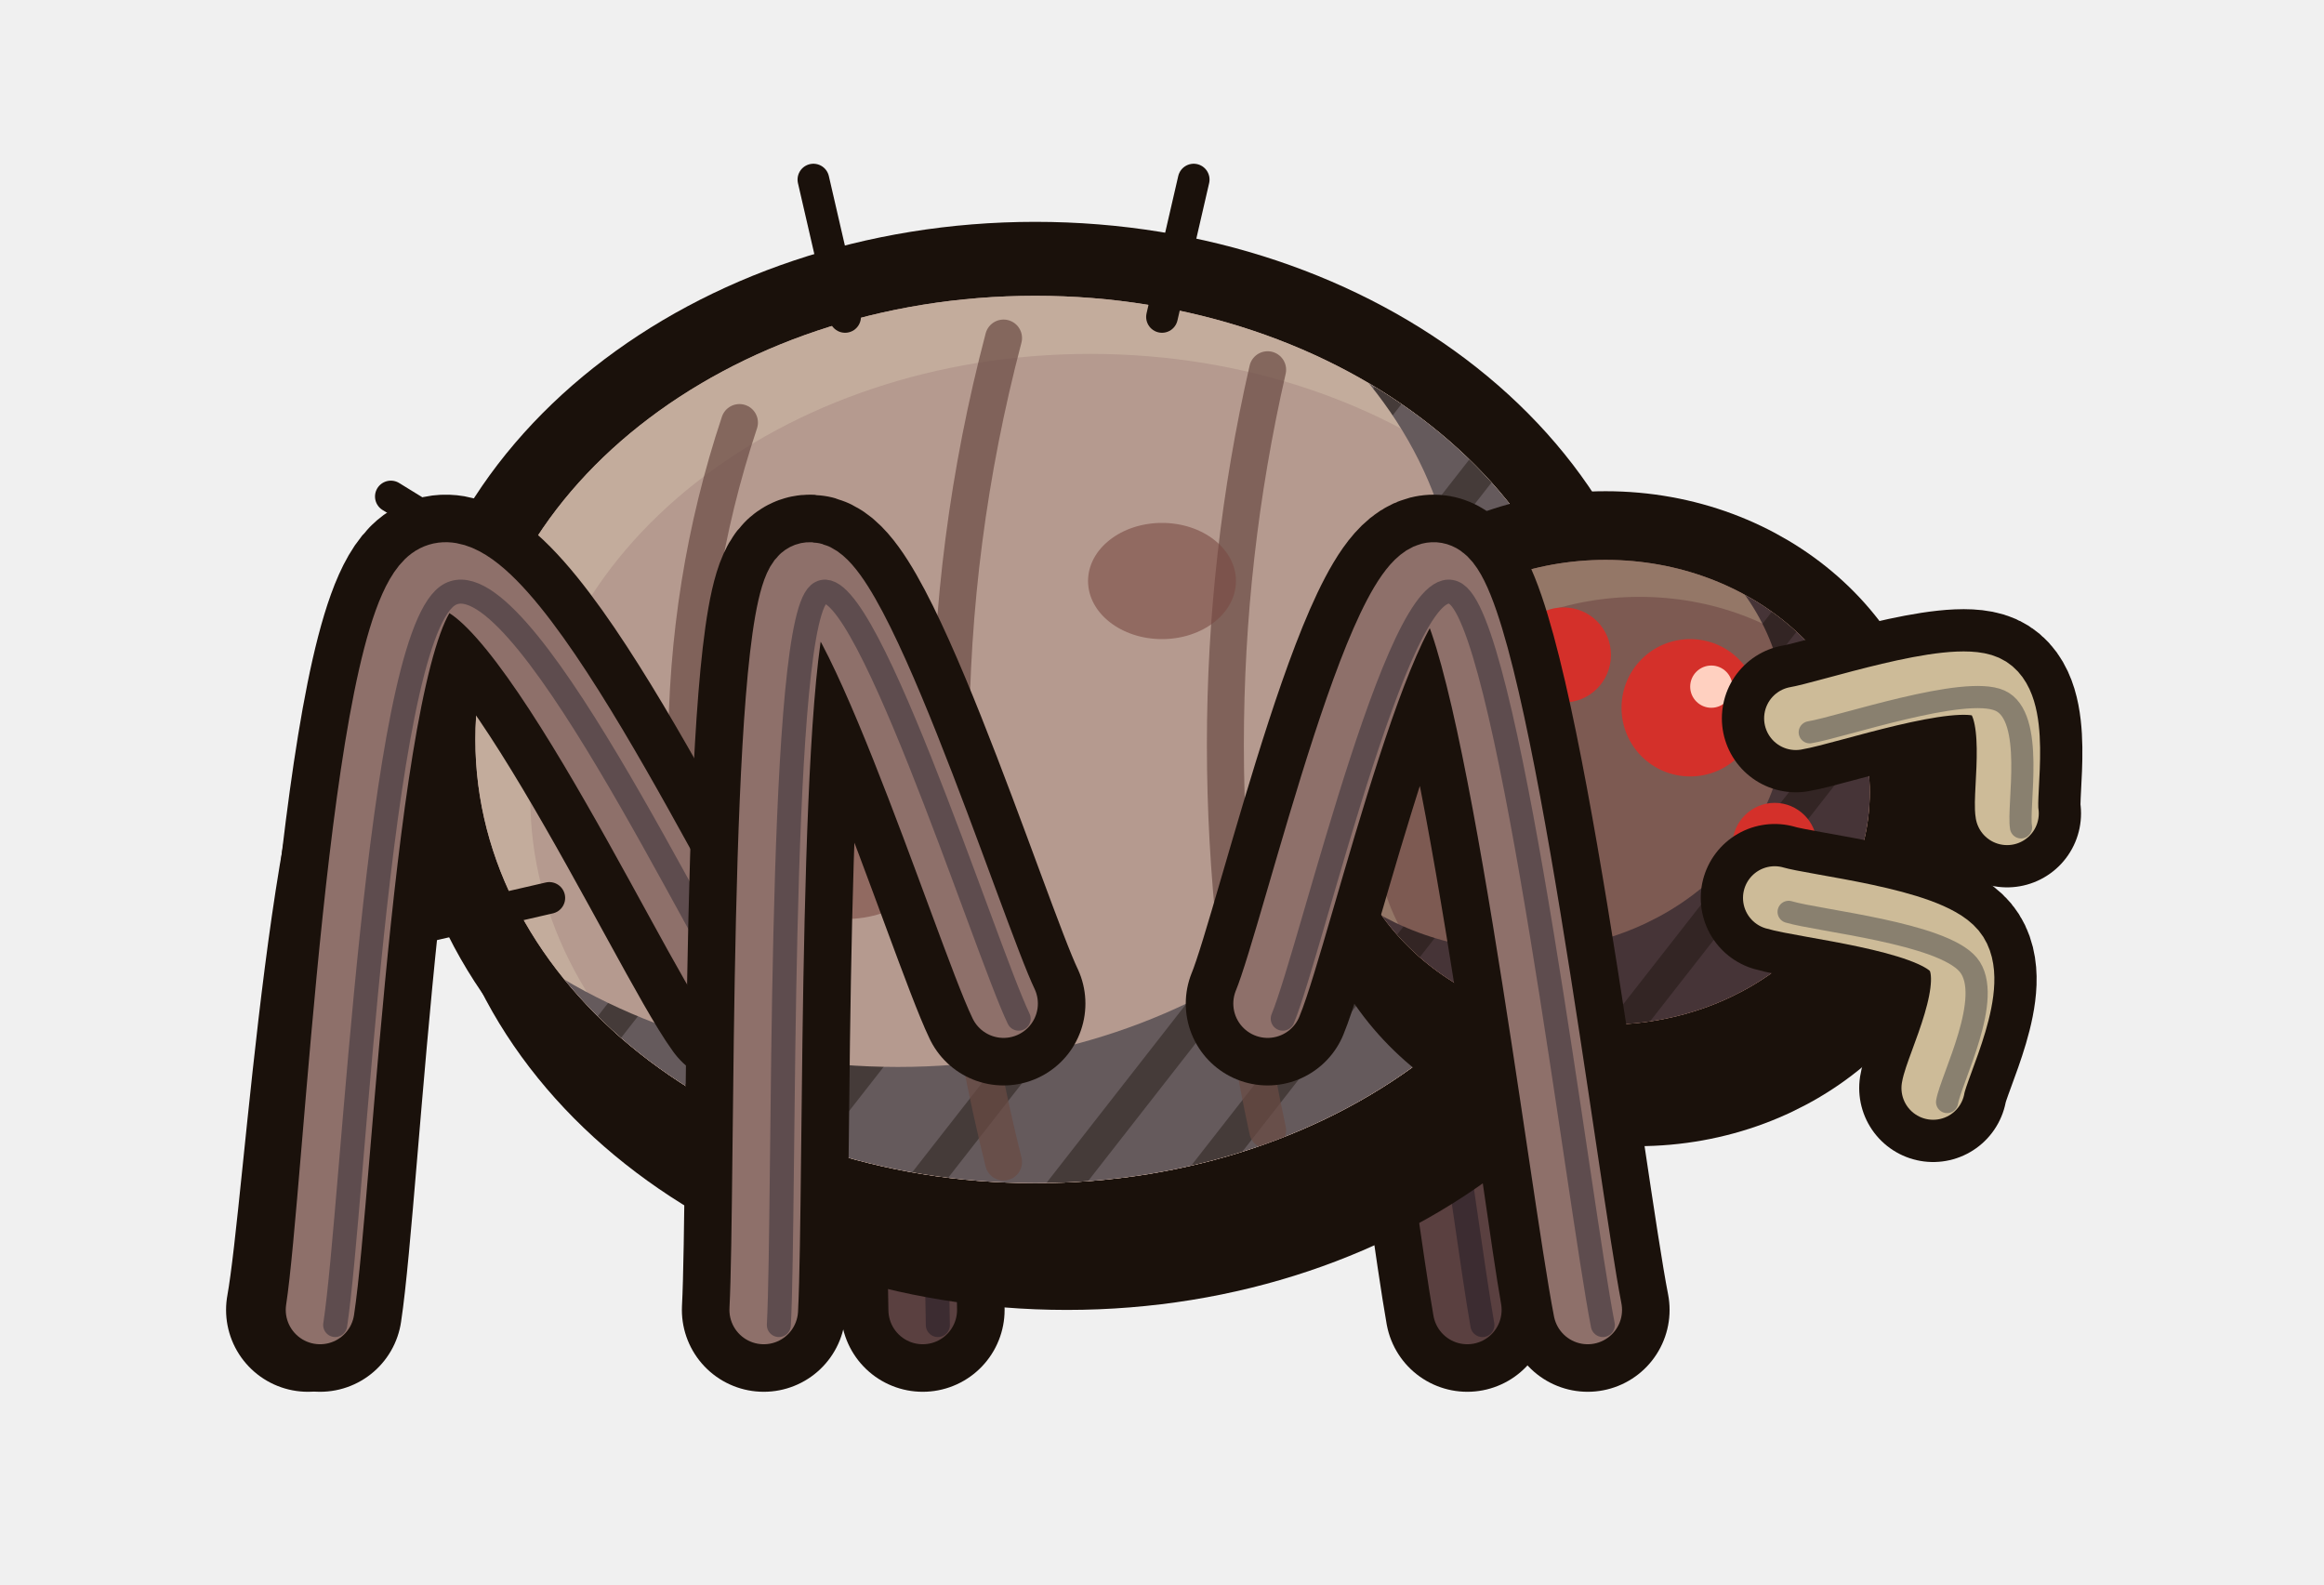
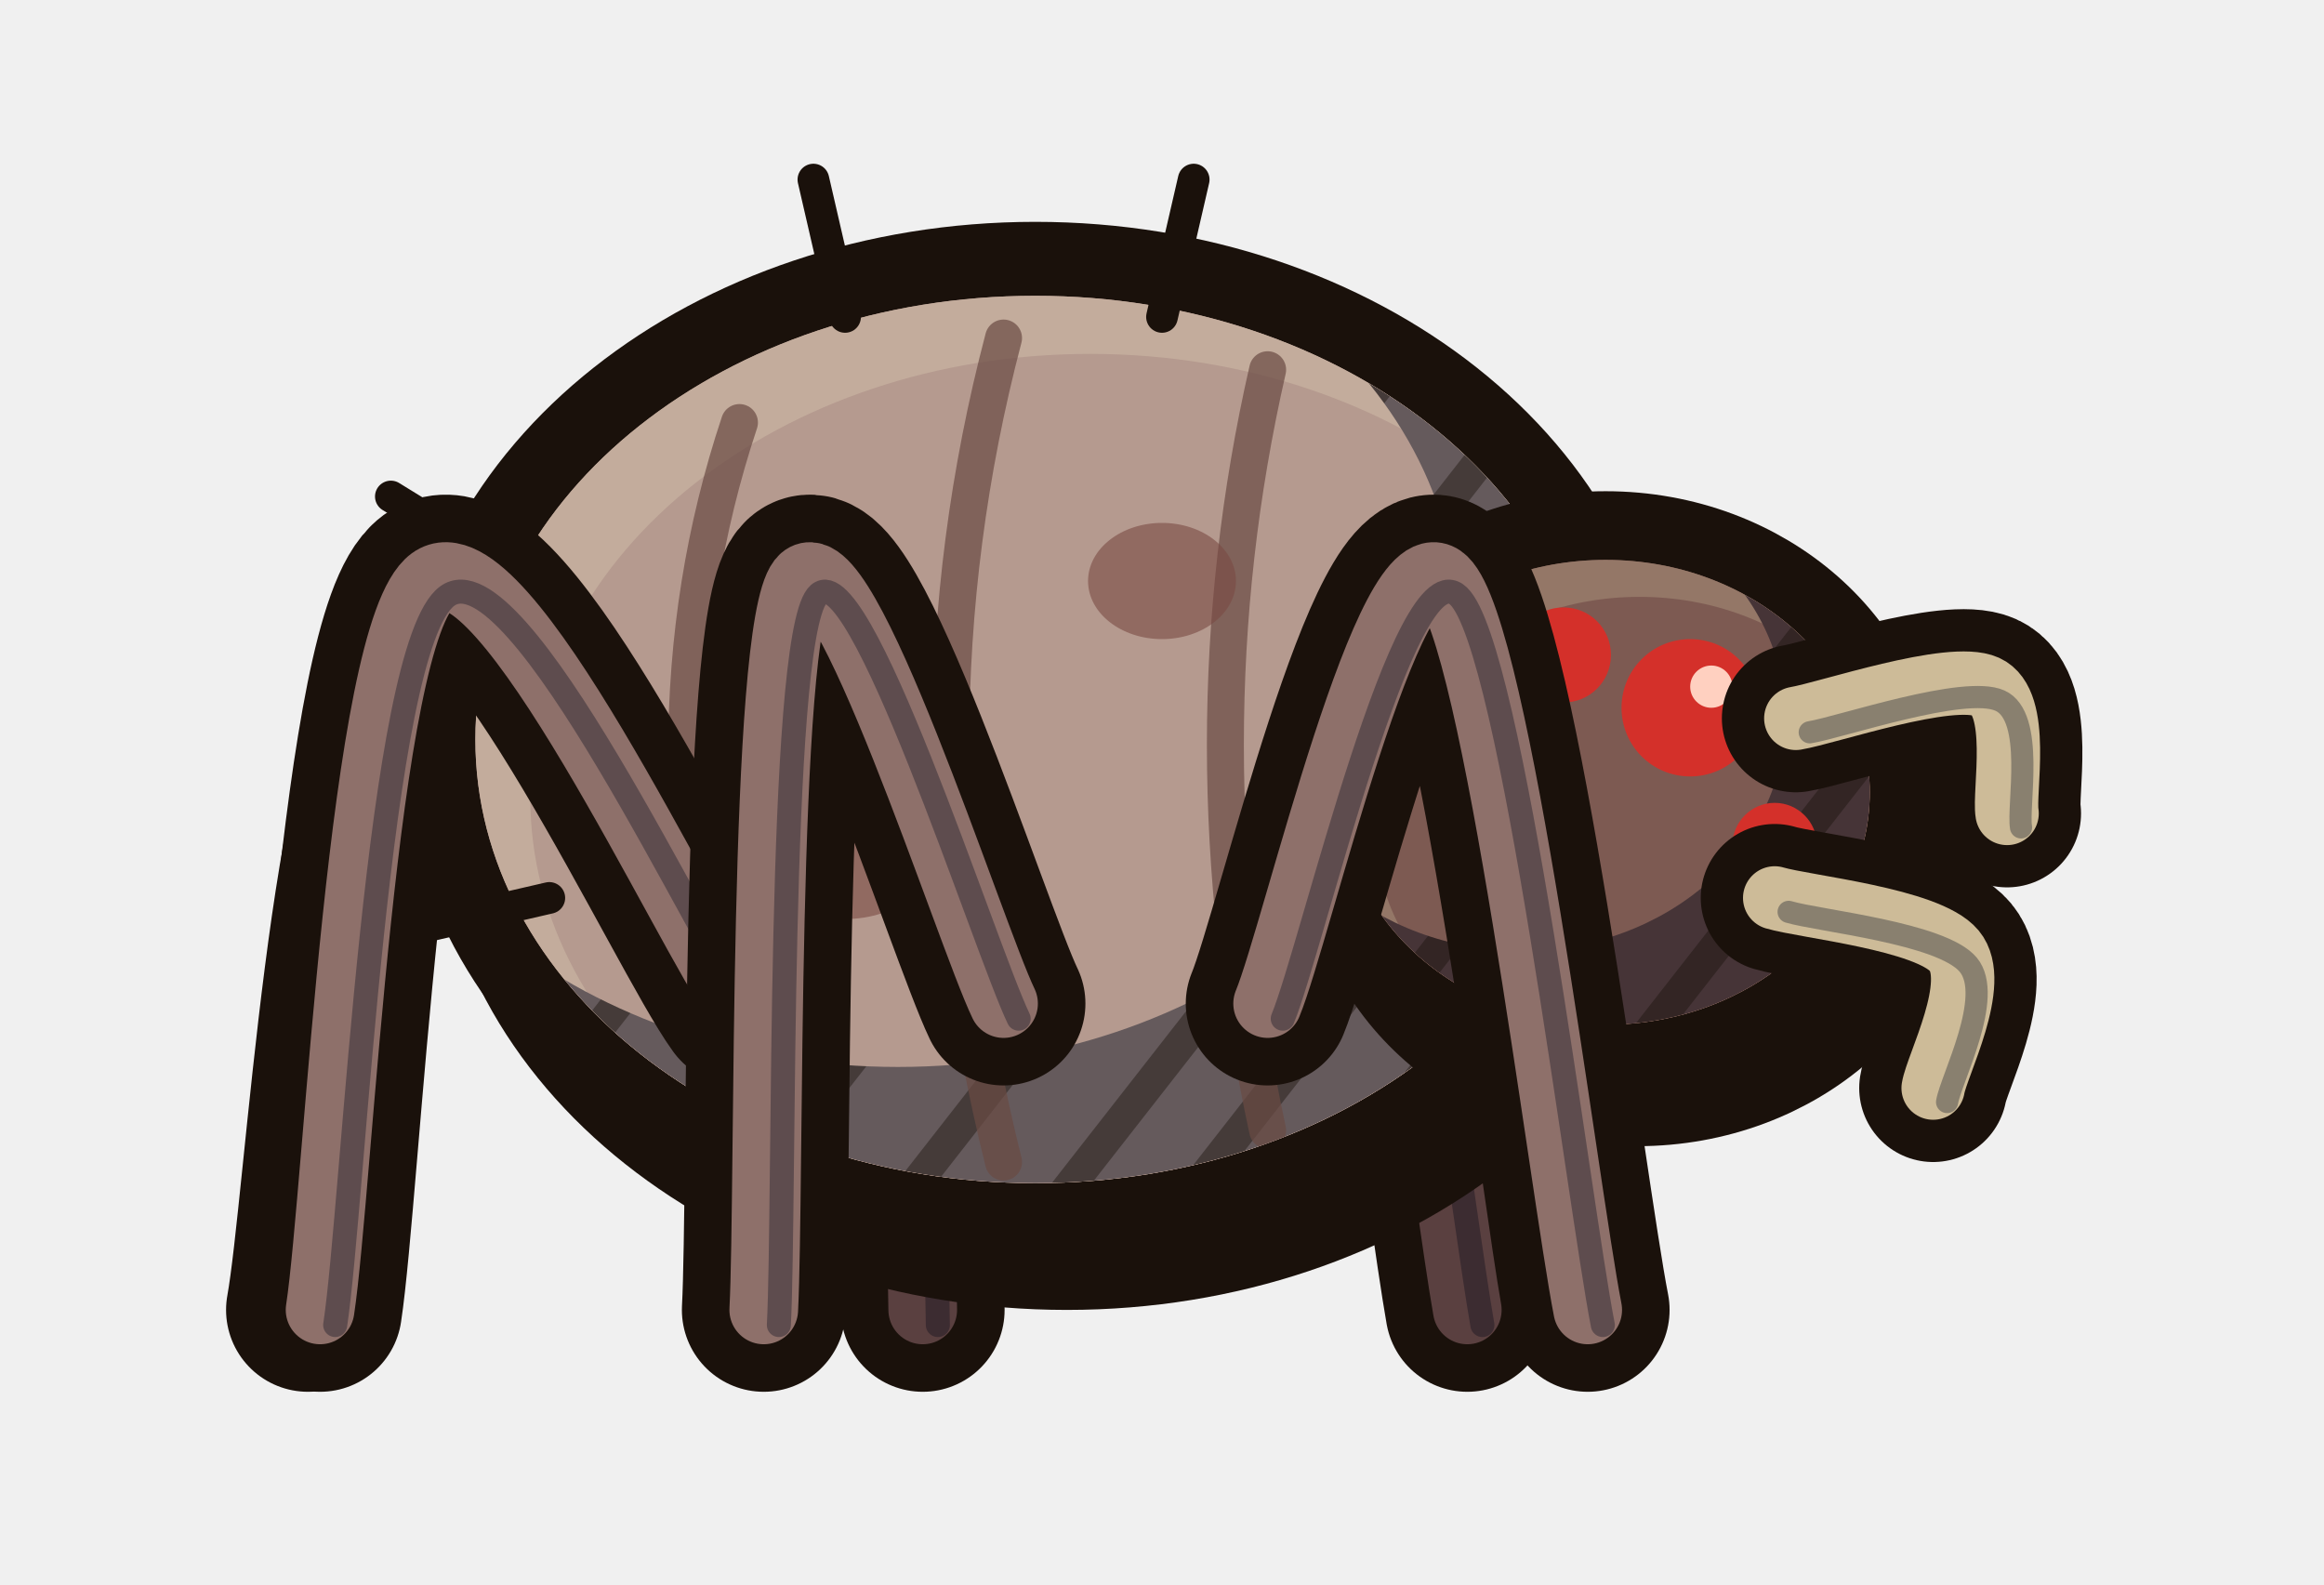
<svg xmlns="http://www.w3.org/2000/svg" width="44" height="30" viewBox="-22 -26 44 30">
  <path d="M-8 -7C-9 -8 -12.62 -13.97 -13.98 -13C-15.34 -12.03 -15.81 -3.17 -16.17 -1.2" fill="none" stroke="#1a110b" stroke-width="3.1" stroke-opacity="1" stroke-linecap="round" stroke-linejoin="round" />
  <path d="M-8 -7C-9 -8 -12.62 -13.97 -13.98 -13C-15.34 -12.03 -15.81 -3.17 -16.17 -1.2" fill="none" stroke="#5a4040" stroke-width="1.3" stroke-opacity="1" stroke-linecap="round" stroke-linejoin="round" />
  <path d="M-8 -7C-9 -8 -12.62 -13.97 -13.98 -13C-15.34 -12.03 -15.81 -3.17 -16.17 -1.2" fill="none" stroke="#35272d" stroke-width="0.455" stroke-opacity="0.8" stroke-linecap="round" stroke-linejoin="round" transform="translate(0.286 0.286)" />
  <path d="M-3 -7C-3.28 -8 -4.41 -13.97 -4.66 -13C-4.92 -12.03 -4.55 -3.17 -4.53 -1.2" fill="none" stroke="#1a110b" stroke-width="3.1" stroke-opacity="1" stroke-linecap="round" stroke-linejoin="round" />
  <path d="M-3 -7C-3.28 -8 -4.41 -13.97 -4.66 -13C-4.92 -12.03 -4.55 -3.17 -4.53 -1.2" fill="none" stroke="#5a4040" stroke-width="1.3" stroke-opacity="1" stroke-linecap="round" stroke-linejoin="round" />
  <path d="M-3 -7C-3.28 -8 -4.41 -13.97 -4.66 -13C-4.92 -12.03 -4.55 -3.17 -4.53 -1.2" fill="none" stroke="#35272d" stroke-width="0.455" stroke-opacity="0.8" stroke-linecap="round" stroke-linejoin="round" transform="translate(0.286 0.286)" />
  <path d="M2 -7C2.28 -8 3.07 -13.97 3.7 -13C4.33 -12.03 5.43 -3.17 5.78 -1.2" fill="none" stroke="#1a110b" stroke-width="3.1" stroke-opacity="1" stroke-linecap="round" stroke-linejoin="round" />
  <path d="M2 -7C2.28 -8 3.07 -13.97 3.7 -13C4.33 -12.03 5.43 -3.17 5.78 -1.2" fill="none" stroke="#5a4040" stroke-width="1.3" stroke-opacity="1" stroke-linecap="round" stroke-linejoin="round" />
  <path d="M2 -7C2.28 -8 3.07 -13.97 3.7 -13C4.33 -12.03 5.43 -3.17 5.78 -1.2" fill="none" stroke="#35272d" stroke-width="0.455" stroke-opacity="0.8" stroke-linecap="round" stroke-linejoin="round" transform="translate(0.286 0.286)" />
  <path d="M-13 -12C-13 -16.64 -8.25 -20.4 -2.4 -20.4C3.45 -20.4 8.2 -16.64 8.2 -12C8.2 -7.36 3.45 -3.6 -2.4 -3.6C-8.25 -3.6 -13 -7.36 -13 -12Z" fill="#1a110b" stroke="#1a110b" stroke-width="2.8" stroke-linejoin="round" transform="translate(0.6 1)" />
  <path d="M-13 -12C-13 -16.64 -8.25 -20.4 -2.4 -20.4C3.45 -20.4 8.2 -16.64 8.2 -12C8.2 -7.36 3.45 -3.6 -2.4 -3.6C-8.25 -3.6 -13 -7.36 -13 -12Z" fill="#1a110b" stroke="#1a110b" stroke-width="2.8" stroke-linejoin="round" />
  <path d="M-13 -12C-13 -16.64 -8.25 -20.4 -2.4 -20.4C3.45 -20.4 8.2 -16.64 8.2 -12C8.2 -7.36 3.45 -3.6 -2.4 -3.6C-8.25 -3.6 -13 -7.36 -13 -12Z" fill="#b59a8f" />
-   <clipPath id="c3790">
+   <clipPath id="c3823">
    <path d="M-13 -12C-13 -16.64 -8.25 -20.4 -2.4 -20.4C3.45 -20.4 8.2 -16.64 8.2 -12C8.2 -7.36 3.45 -3.6 -2.4 -3.6C-8.25 -3.6 -13 -7.36 -13 -12Z" />
  </clipPath>
-   <g clip-path="url(#c3790)">
+   <g clip-path="url(#c3823)">
    <rect x="-600" y="-600" width="1200" height="1200" fill="#c3ac9c" />
    <path d="M-13 -12C-13 -16.64 -8.25 -20.4 -2.4 -20.4C3.45 -20.4 8.2 -16.64 8.2 -12C8.2 -7.36 3.45 -3.6 -2.4 -3.6C-8.25 -3.6 -13 -7.36 -13 -12Z" fill="#b59a8f" transform="translate(1.04 1.1)" />
-     <mask id="m3790" maskUnits="userSpaceOnUse" x="-600" y="-600" width="1200" height="1200">
+     <mask id="m3823" maskUnits="userSpaceOnUse" x="-600" y="-600" width="1200" height="1200">
      <rect x="-600" y="-600" width="1200" height="1200" fill="#fff" />
      <path d="M-13 -12C-13 -16.64 -8.25 -20.4 -2.4 -20.4C3.45 -20.4 8.2 -16.64 8.2 -12C8.2 -7.36 3.45 -3.6 -2.4 -3.6C-8.25 -3.6 -13 -7.36 -13 -12Z" fill="#000" transform="translate(-2.6 -2.2)" />
    </mask>
-     <g mask="url(#m3790)">
+     <g mask="url(#m3823)">
      <rect x="-600" y="-600" width="1200" height="1200" fill="#655a5c" />
-       <path d="M-23.12 -10.69L-6.16 -32.4M-20.74 -10.54L-3.79 -32.24M-20.3 -8.22L-2.66 -30.8M-18.7 -6.64L-0.75 -29.61M-17.63 -4.31L0.64 -27.7M-14.48 -5.27L1.57 -25.81M-12.02 -4.56L3.83 -24.86M-10.51 -3.08L4.25 -21.98M-8.91 -1.63L6.74 -21.66M-9.16 2.35L9.38 -21.37M-6.16 1.97L9.52 -18.11M-5.31 4.06L12.62 -18.89M-3.1 4.9L12.55 -15.13M-0.73 5.72L14.86 -14.24M0.56 8.23L17.68 -13.68" fill="none" stroke="#1a110b" stroke-width="0.6" stroke-opacity="0.42" stroke-linecap="round" />
+       <path d="M-22.32 -11.72L-5.47 -33.29M-20.31 -11.01L-5.41 -30.08M-20.72 -7.11L-4.09 -28.39M-18.61 -6.12L-1.42 -28.13M-16.3 -5.61L-0.21 -26.2M-14.07 -5.24L0.8 -24.28M-13.89 -2.41L3.76 -25.01M-11.45 -1.74L4.95 -22.74M-10.91 0.5L7.8 -23.45M-9.25 2.28L8.08 -19.91M-7.17 3.39L9.78 -18.3M-4.38 2.91L13.03 -19.38M-4.14 5.97L14.39 -17.75M-0.79 5.54L16.1 -16.07M0.98 6.83L17.45 -14.26" fill="none" stroke="#1a110b" stroke-width="0.6" stroke-opacity="0.42" stroke-linecap="round" />
    </g>
    <path d="M-8 -18Q-10 -12 -8 -5M-3 -19.6Q-5 -12 -3 -4M2 -19Q0.4 -12 2 -4.6" fill="none" stroke="#6a4a44" stroke-width="0.7" stroke-opacity="0.7" stroke-linecap="round" stroke-linejoin="round" />
    <path d="M-7.8 -10C-7.8 -10.77 -6.99 -11.4 -6 -11.4C-5.01 -11.4 -4.2 -10.77 -4.2 -10C-4.2 -9.23 -5.01 -8.6 -6 -8.6C-6.99 -8.6 -7.8 -9.23 -7.8 -10Z" fill="#7a4a44" fill-opacity="0.6" />
    <path d="M-1.4 -15C-1.4 -15.61 -0.77 -16.1 0 -16.1C0.77 -16.1 1.4 -15.61 1.4 -15C1.4 -14.39 0.77 -13.9 0 -13.9C-0.77 -13.9 -1.4 -14.39 -1.4 -15Z" fill="#7a4a44" fill-opacity="0.6" />
  </g>
  <path d="M-12 -15L-14.6 -16.6M-11.6 -9L-14.2 -8.4M-6 -20L-6.6 -22.6M0 -20L0.6 -22.6" fill="none" stroke="#1a110b" stroke-width="0.6" stroke-opacity="1" stroke-linecap="round" stroke-linejoin="round" />
  <path d="M3.4 -11C3.4 -13.43 5.64 -15.4 8.4 -15.4C11.16 -15.4 13.4 -13.43 13.4 -11C13.4 -8.57 11.16 -6.6 8.4 -6.6C5.64 -6.6 3.4 -8.57 3.4 -11Z" fill="#1a110b" stroke="#1a110b" stroke-width="2.6" stroke-linejoin="round" transform="translate(0.6 1)" />
  <path d="M3.4 -11C3.4 -13.43 5.64 -15.4 8.4 -15.4C11.16 -15.4 13.4 -13.43 13.4 -11C13.4 -8.57 11.16 -6.6 8.4 -6.6C5.64 -6.6 3.4 -8.57 3.4 -11Z" fill="#1a110b" stroke="#1a110b" stroke-width="2.6" stroke-linejoin="round" />
  <path d="M3.4 -11C3.4 -13.43 5.64 -15.4 8.4 -15.4C11.16 -15.4 13.4 -13.43 13.4 -11C13.4 -8.57 11.16 -6.6 8.4 -6.6C5.64 -6.6 3.4 -8.57 3.4 -11Z" fill="#7d5a52" />
-   <clipPath id="c3791">
+   <clipPath id="c3824">
    <path d="M3.4 -11C3.4 -13.43 5.64 -15.4 8.4 -15.4C11.16 -15.4 13.4 -13.43 13.4 -11C13.4 -8.57 11.16 -6.6 8.4 -6.6C5.64 -6.6 3.4 -8.57 3.4 -11Z" />
  </clipPath>
-   <g clip-path="url(#c3791)">
+   <g clip-path="url(#c3824)">
    <rect x="-600" y="-600" width="1200" height="1200" fill="#947767" />
    <path d="M3.4 -11C3.4 -13.43 5.64 -15.4 8.4 -15.4C11.16 -15.4 13.4 -13.43 13.4 -11C13.4 -8.57 11.16 -6.6 8.4 -6.6C5.64 -6.6 3.4 -8.57 3.4 -11Z" fill="#7d5a52" transform="translate(0.64 0.7)" />
-     <mask id="m3791" maskUnits="userSpaceOnUse" x="-600" y="-600" width="1200" height="1200">
+     <mask id="m3824" maskUnits="userSpaceOnUse" x="-600" y="-600" width="1200" height="1200">
      <rect x="-600" y="-600" width="1200" height="1200" fill="#fff" />
      <path d="M3.4 -11C3.4 -13.43 5.64 -15.4 8.4 -15.4C11.16 -15.4 13.4 -13.43 13.4 -11C13.4 -8.57 11.16 -6.6 8.4 -6.6C5.64 -6.6 3.4 -8.57 3.4 -11Z" fill="#000" transform="translate(-1.6 -1.4)" />
    </mask>
-     <g mask="url(#m3791)">
+     <g mask="url(#m3824)">
      <rect x="-600" y="-600" width="1200" height="1200" fill="#463437" />
-       <path d="M-3.13 -10.31L6.25 -22.31M-0.91 -9.07L8.53 -21.15M0.79 -7.3L10.5 -19.73M2.79 -5.69L12.01 -17.49M4.83 -5.33L14.1 -17.2M6.41 -3.53L15.08 -14.62M7.99 -1.31L16.9 -12.72M9.23 0.17L19.58 -13.08" fill="none" stroke="#1a110b" stroke-width="0.6" stroke-opacity="0.42" stroke-linecap="round" />
+       <path d="M-3.31 -10.08L6.31 -22.39M-2.04 -8.62L7.28 -20.55M0.19 -8.56L8.82 -19.61M1.1 -5.89L10.73 -18.21M3.47 -5.79L11.96 -16.65M4.77 -4.5L13.5 -15.67M6.65 -3.17L16.42 -15.67M8.63 -1.69L18.13 -13.86M10.32 0.15L20.24 -12.54" fill="none" stroke="#1a110b" stroke-width="0.6" stroke-opacity="0.42" stroke-linecap="round" />
    </g>
  </g>
  <path d="M8.7 -12.6C8.7 -13.32 9.28 -13.9 10 -13.9C10.72 -13.9 11.3 -13.32 11.3 -12.6C11.3 -11.88 10.72 -11.3 10 -11.3C9.28 -11.3 8.7 -11.88 8.7 -12.6Z" fill="#d4302a" />
  <path d="M10 -13C10 -13.22 10.18 -13.4 10.4 -13.4C10.62 -13.4 10.8 -13.22 10.8 -13C10.8 -12.78 10.62 -12.6 10.4 -12.6C10.18 -12.6 10 -12.78 10 -13Z" fill="#ffd0c0" />
  <path d="M6.7 -13.6C6.7 -14.1 7.1 -14.5 7.6 -14.5C8.1 -14.5 8.5 -14.1 8.5 -13.6C8.5 -13.1 8.1 -12.7 7.6 -12.7C7.1 -12.7 6.7 -13.1 6.7 -13.6Z" fill="#d4302a" />
  <path d="M10.8 -10C10.8 -10.44 11.16 -10.8 11.6 -10.8C12.04 -10.8 12.4 -10.44 12.4 -10C12.4 -9.56 12.04 -9.2 11.6 -9.2C11.16 -9.2 10.8 -9.56 10.8 -10Z" fill="#d4302a" />
  <path d="M11.6 -9C12.17 -8.83 14.5 -8.6 15 -8C15.5 -7.4 14.67 -5.83 14.6 -5.4" fill="none" stroke="#1a110b" stroke-width="2.8" stroke-opacity="1" stroke-linecap="round" stroke-linejoin="round" />
  <path d="M11.6 -9C12.17 -8.83 14.5 -8.6 15 -8C15.5 -7.4 14.67 -5.83 14.6 -5.4" fill="none" stroke="#cdbb98" stroke-width="1.2" stroke-opacity="1" stroke-linecap="round" stroke-linejoin="round" />
  <path d="M11.6 -9C12.17 -8.83 14.5 -8.6 15 -8C15.5 -7.4 14.67 -5.83 14.6 -5.4" fill="none" stroke="#787266" stroke-width="0.42" stroke-opacity="0.8" stroke-linecap="round" stroke-linejoin="round" transform="translate(0.264 0.264)" />
  <path d="M12 -12.4C12.6 -12.5 14.93 -13.3 15.6 -13C16.27 -12.7 15.93 -11 16 -10.6" fill="none" stroke="#1a110b" stroke-width="2.8" stroke-opacity="1" stroke-linecap="round" stroke-linejoin="round" />
  <path d="M12 -12.4C12.6 -12.5 14.93 -13.3 15.6 -13C16.27 -12.7 15.93 -11 16 -10.6" fill="none" stroke="#cdbb98" stroke-width="1.2" stroke-opacity="1" stroke-linecap="round" stroke-linejoin="round" />
  <path d="M12 -12.4C12.6 -12.5 14.93 -13.3 15.6 -13C16.27 -12.7 15.93 -11 16 -10.6" fill="none" stroke="#787266" stroke-width="0.42" stroke-opacity="0.8" stroke-linecap="round" stroke-linejoin="round" transform="translate(0.264 0.264)" />
  <path d="M-8 -7C-8.97 -8.33 -12.49 -15.97 -13.82 -15C-15.14 -14.03 -15.59 -3.5 -15.94 -1.2" fill="none" stroke="#1a110b" stroke-width="3.1" stroke-opacity="1" stroke-linecap="round" stroke-linejoin="round" />
  <path d="M-8 -7C-8.97 -8.33 -12.49 -15.97 -13.82 -15C-15.14 -14.03 -15.59 -3.5 -15.94 -1.2" fill="none" stroke="#8e706a" stroke-width="1.3" stroke-opacity="1" stroke-linecap="round" stroke-linejoin="round" />
  <path d="M-8 -7C-8.97 -8.33 -12.49 -15.97 -13.82 -15C-15.14 -14.03 -15.59 -3.5 -15.94 -1.2" fill="none" stroke="#534448" stroke-width="0.455" stroke-opacity="0.8" stroke-linecap="round" stroke-linejoin="round" transform="translate(0.286 0.286)" />
  <path d="M-3 -7C-3.64 -8.33 -6.06 -15.97 -6.82 -15C-7.57 -14.03 -7.42 -3.5 -7.54 -1.2" fill="none" stroke="#1a110b" stroke-width="3.1" stroke-opacity="1" stroke-linecap="round" stroke-linejoin="round" />
  <path d="M-3 -7C-3.64 -8.33 -6.06 -15.97 -6.82 -15C-7.57 -14.03 -7.42 -3.5 -7.54 -1.2" fill="none" stroke="#8e706a" stroke-width="1.3" stroke-opacity="1" stroke-linecap="round" stroke-linejoin="round" />
  <path d="M-3 -7C-3.64 -8.33 -6.06 -15.97 -6.82 -15C-7.57 -14.03 -7.42 -3.5 -7.54 -1.2" fill="none" stroke="#534448" stroke-width="0.455" stroke-opacity="0.8" stroke-linecap="round" stroke-linejoin="round" transform="translate(0.286 0.286)" />
  <path d="M2 -7C2.55 -8.33 4.32 -15.97 5.33 -15C6.34 -14.03 7.61 -3.5 8.06 -1.2" fill="none" stroke="#1a110b" stroke-width="3.1" stroke-opacity="1" stroke-linecap="round" stroke-linejoin="round" />
  <path d="M2 -7C2.55 -8.33 4.32 -15.97 5.33 -15C6.34 -14.03 7.61 -3.5 8.06 -1.2" fill="none" stroke="#8e706a" stroke-width="1.3" stroke-opacity="1" stroke-linecap="round" stroke-linejoin="round" />
  <path d="M2 -7C2.55 -8.33 4.32 -15.97 5.33 -15C6.34 -14.03 7.61 -3.5 8.06 -1.2" fill="none" stroke="#534448" stroke-width="0.455" stroke-opacity="0.8" stroke-linecap="round" stroke-linejoin="round" transform="translate(0.286 0.286)" />
</svg>
